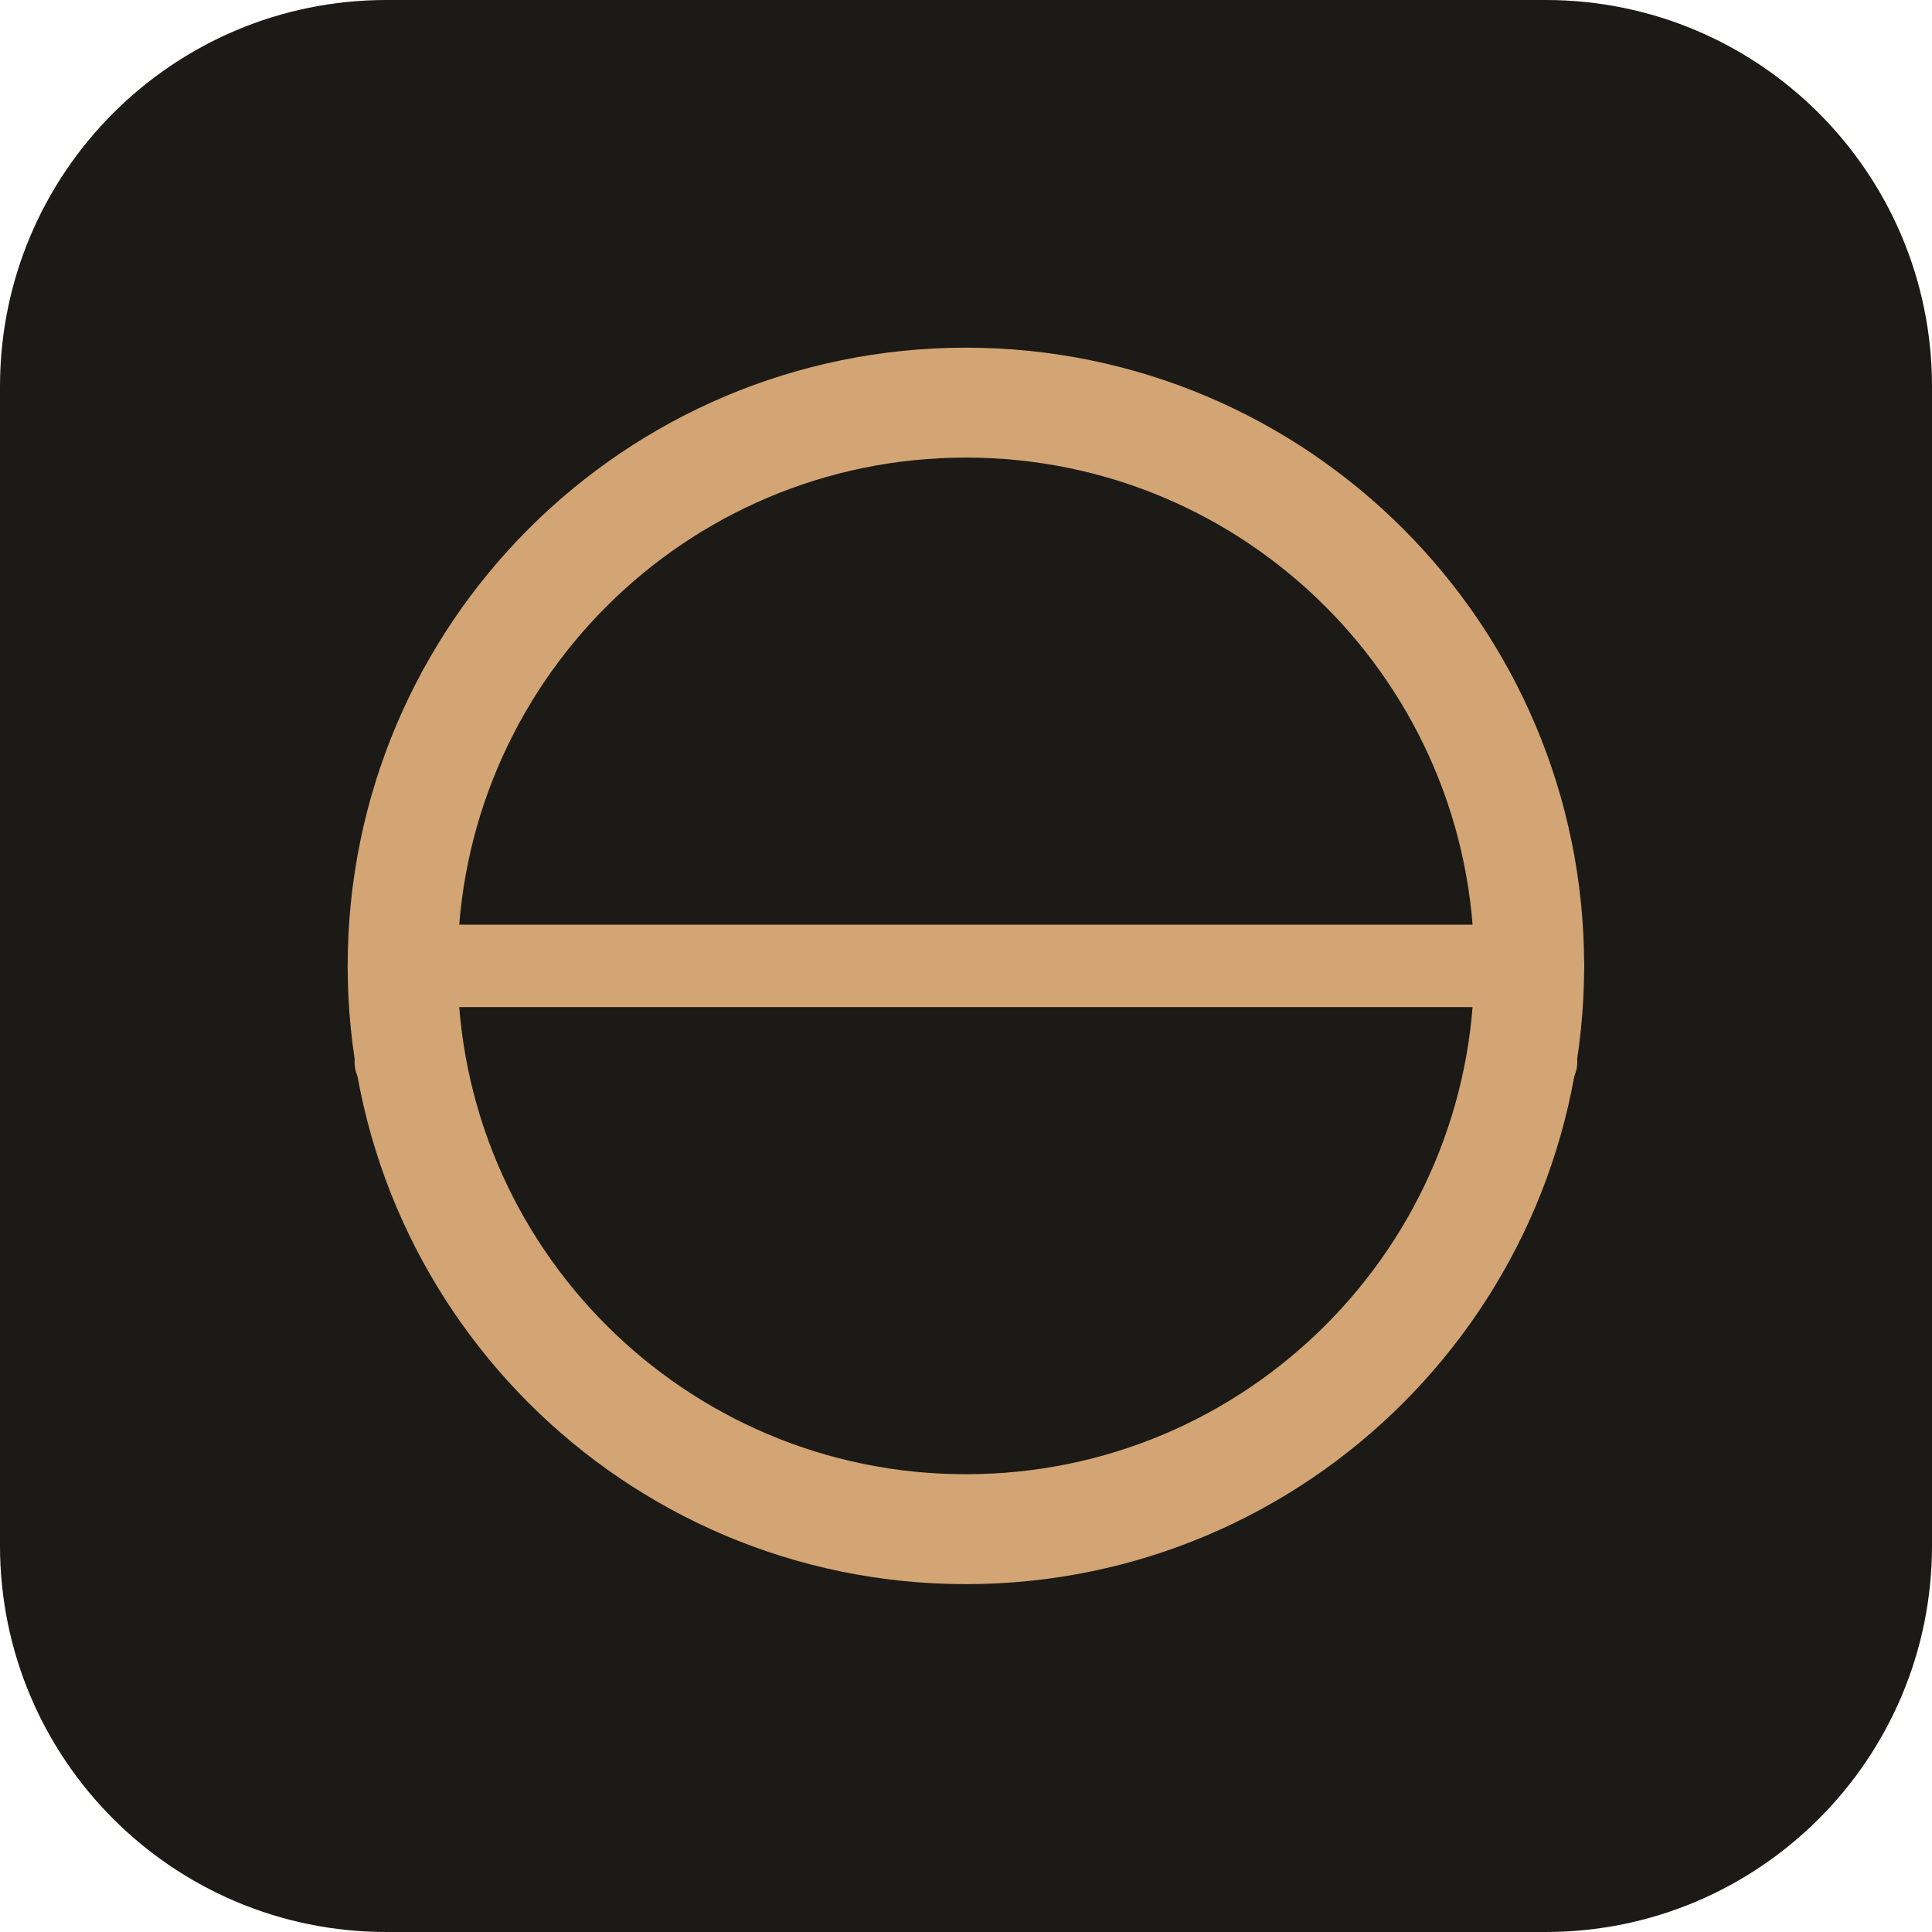
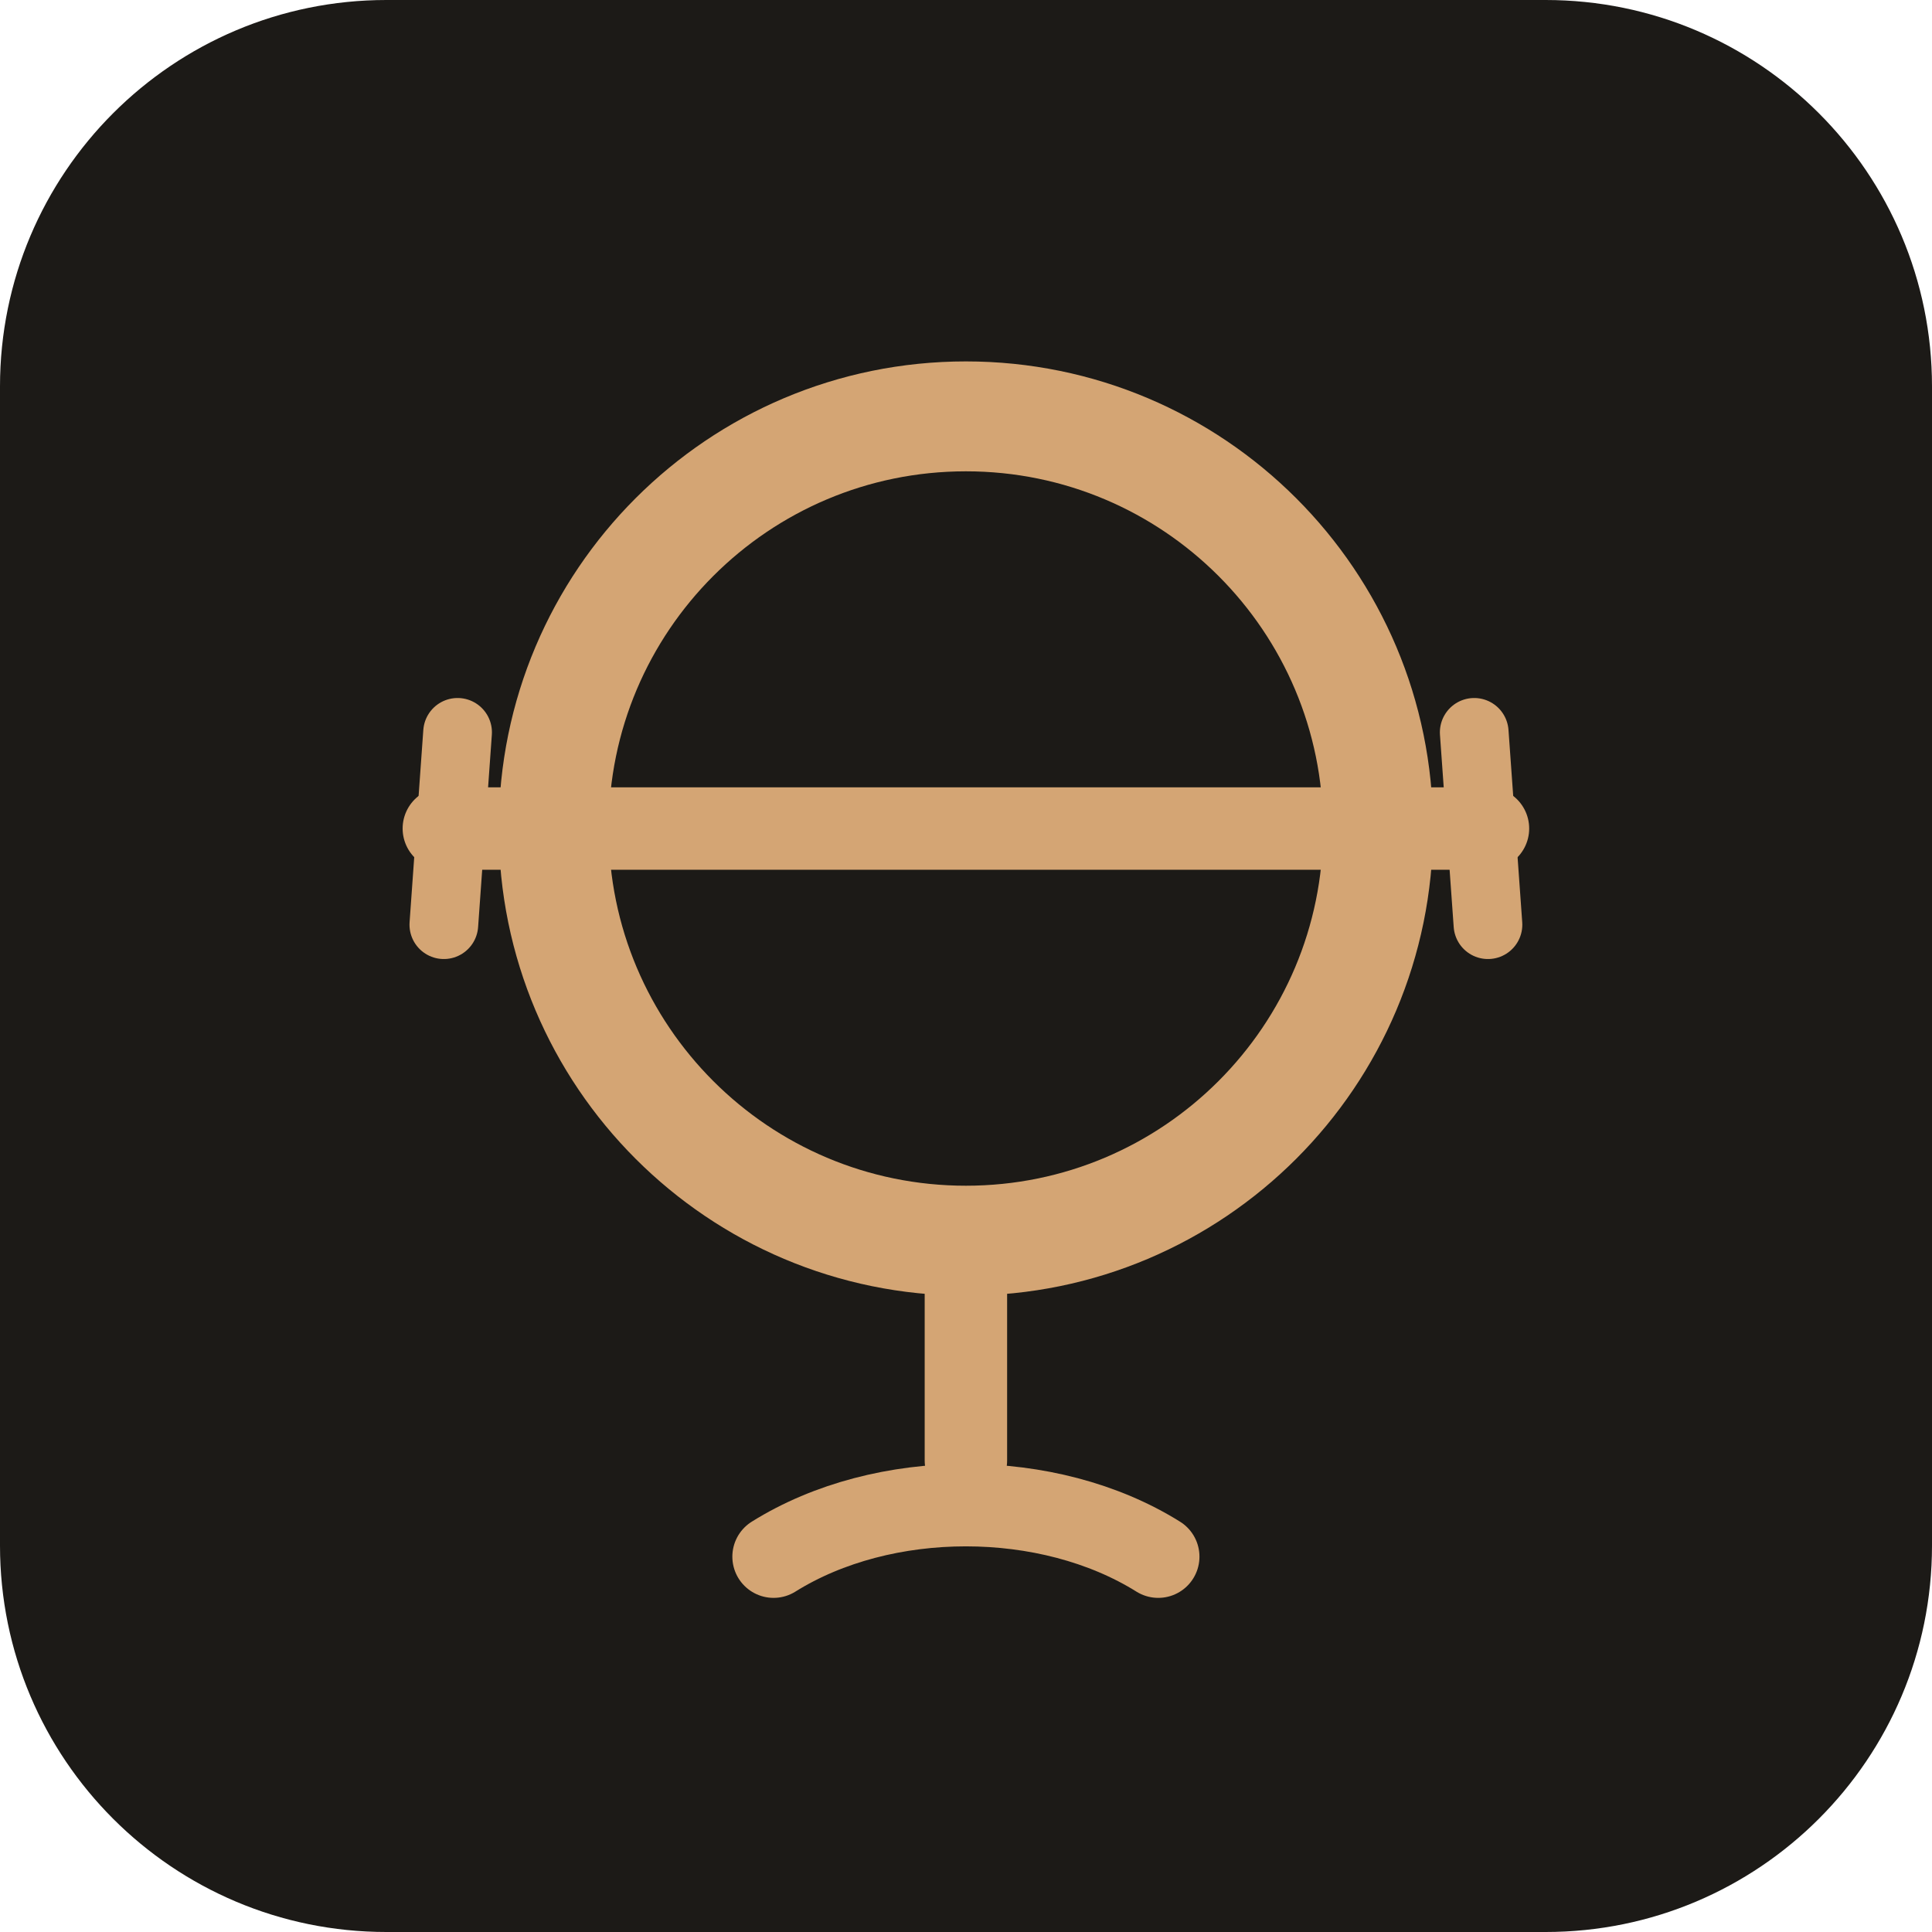
<svg xmlns="http://www.w3.org/2000/svg" viewBox="0 0 100 100" width="100" height="100" role="img" aria-label="Void News">
  <rect width="100" height="100" rx="20" fill="#1C1A17" />
  <g transform="translate(14.44,14.44) scale(0.7111)" fill="none" stroke="#D4A574" stroke-linecap="round" stroke-linejoin="round">
-     <circle cx="50" cy="50" r="41" stroke-width="8" />
-     <line x1="8" y1="50" x2="92" y2="50" stroke-width="6" />
-     <line x1="9" y1="43" x2="8" y2="57" stroke-width="5" />
-     <line x1="91" y1="43" x2="92" y2="57" stroke-width="5" />
+     <circle cx="50" cy="40" r="30" stroke-width="8" />
+     <line x1="12" y1="40" x2="88" y2="40" stroke-width="6" />
+     <line x1="13" y1="33" x2="12" y2="47" stroke-width="5" />
+     <line x1="87" y1="33" x2="88" y2="47" stroke-width="5" />
+     <line x1="50" y1="70" x2="50" y2="86" stroke-width="6" />
+     <path d="M36 93 C44 88 56 88 64 93" stroke-width="6" />
  </g>
</svg>
